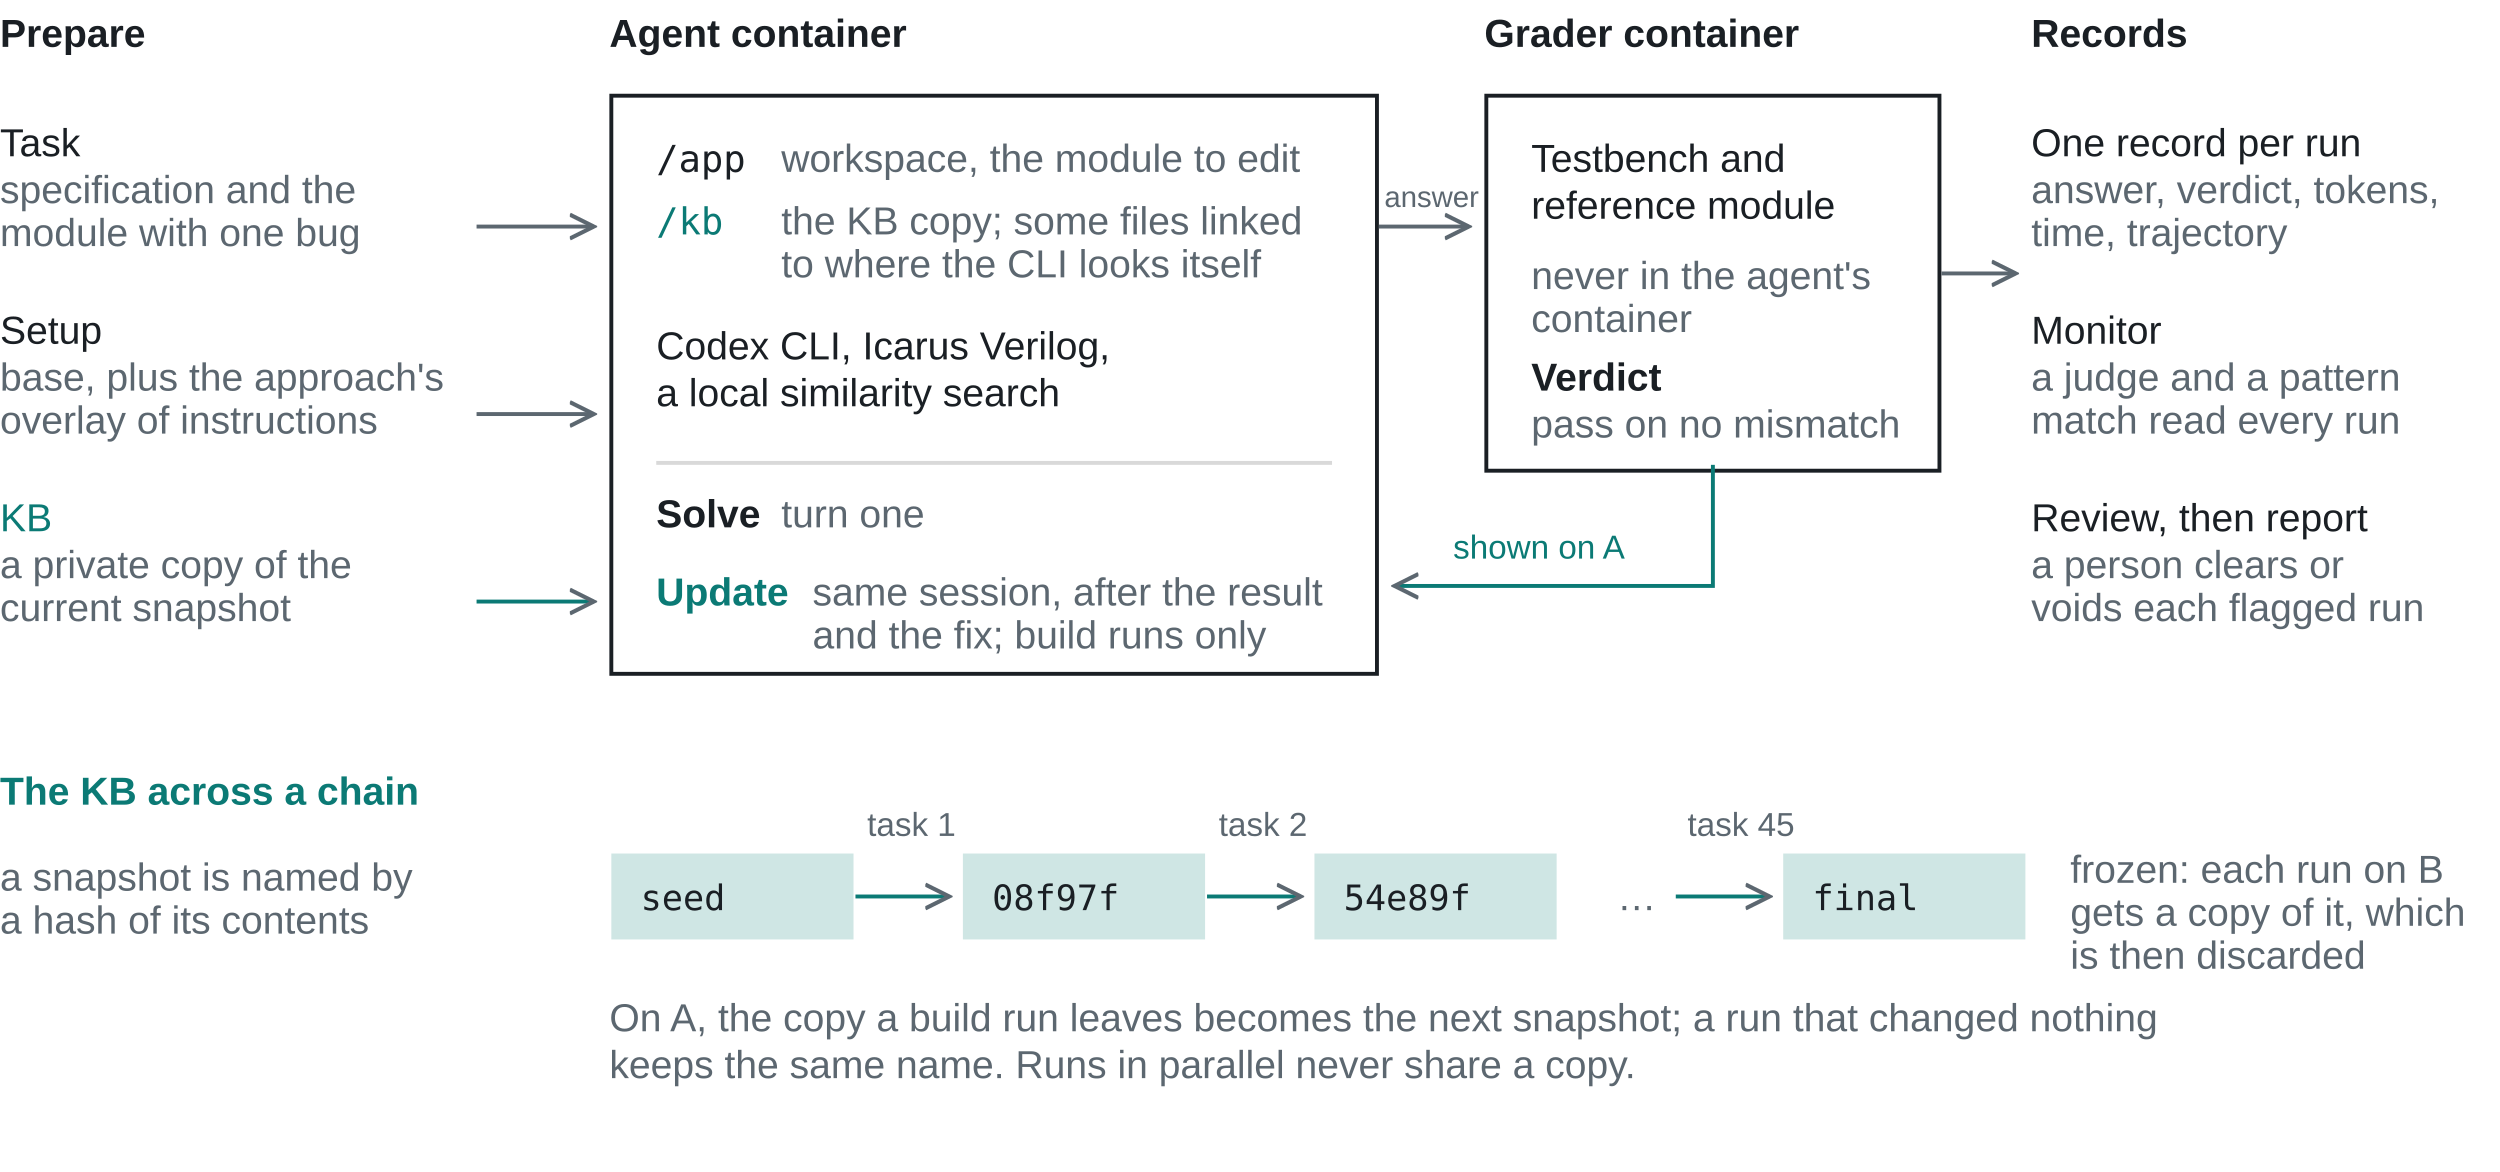
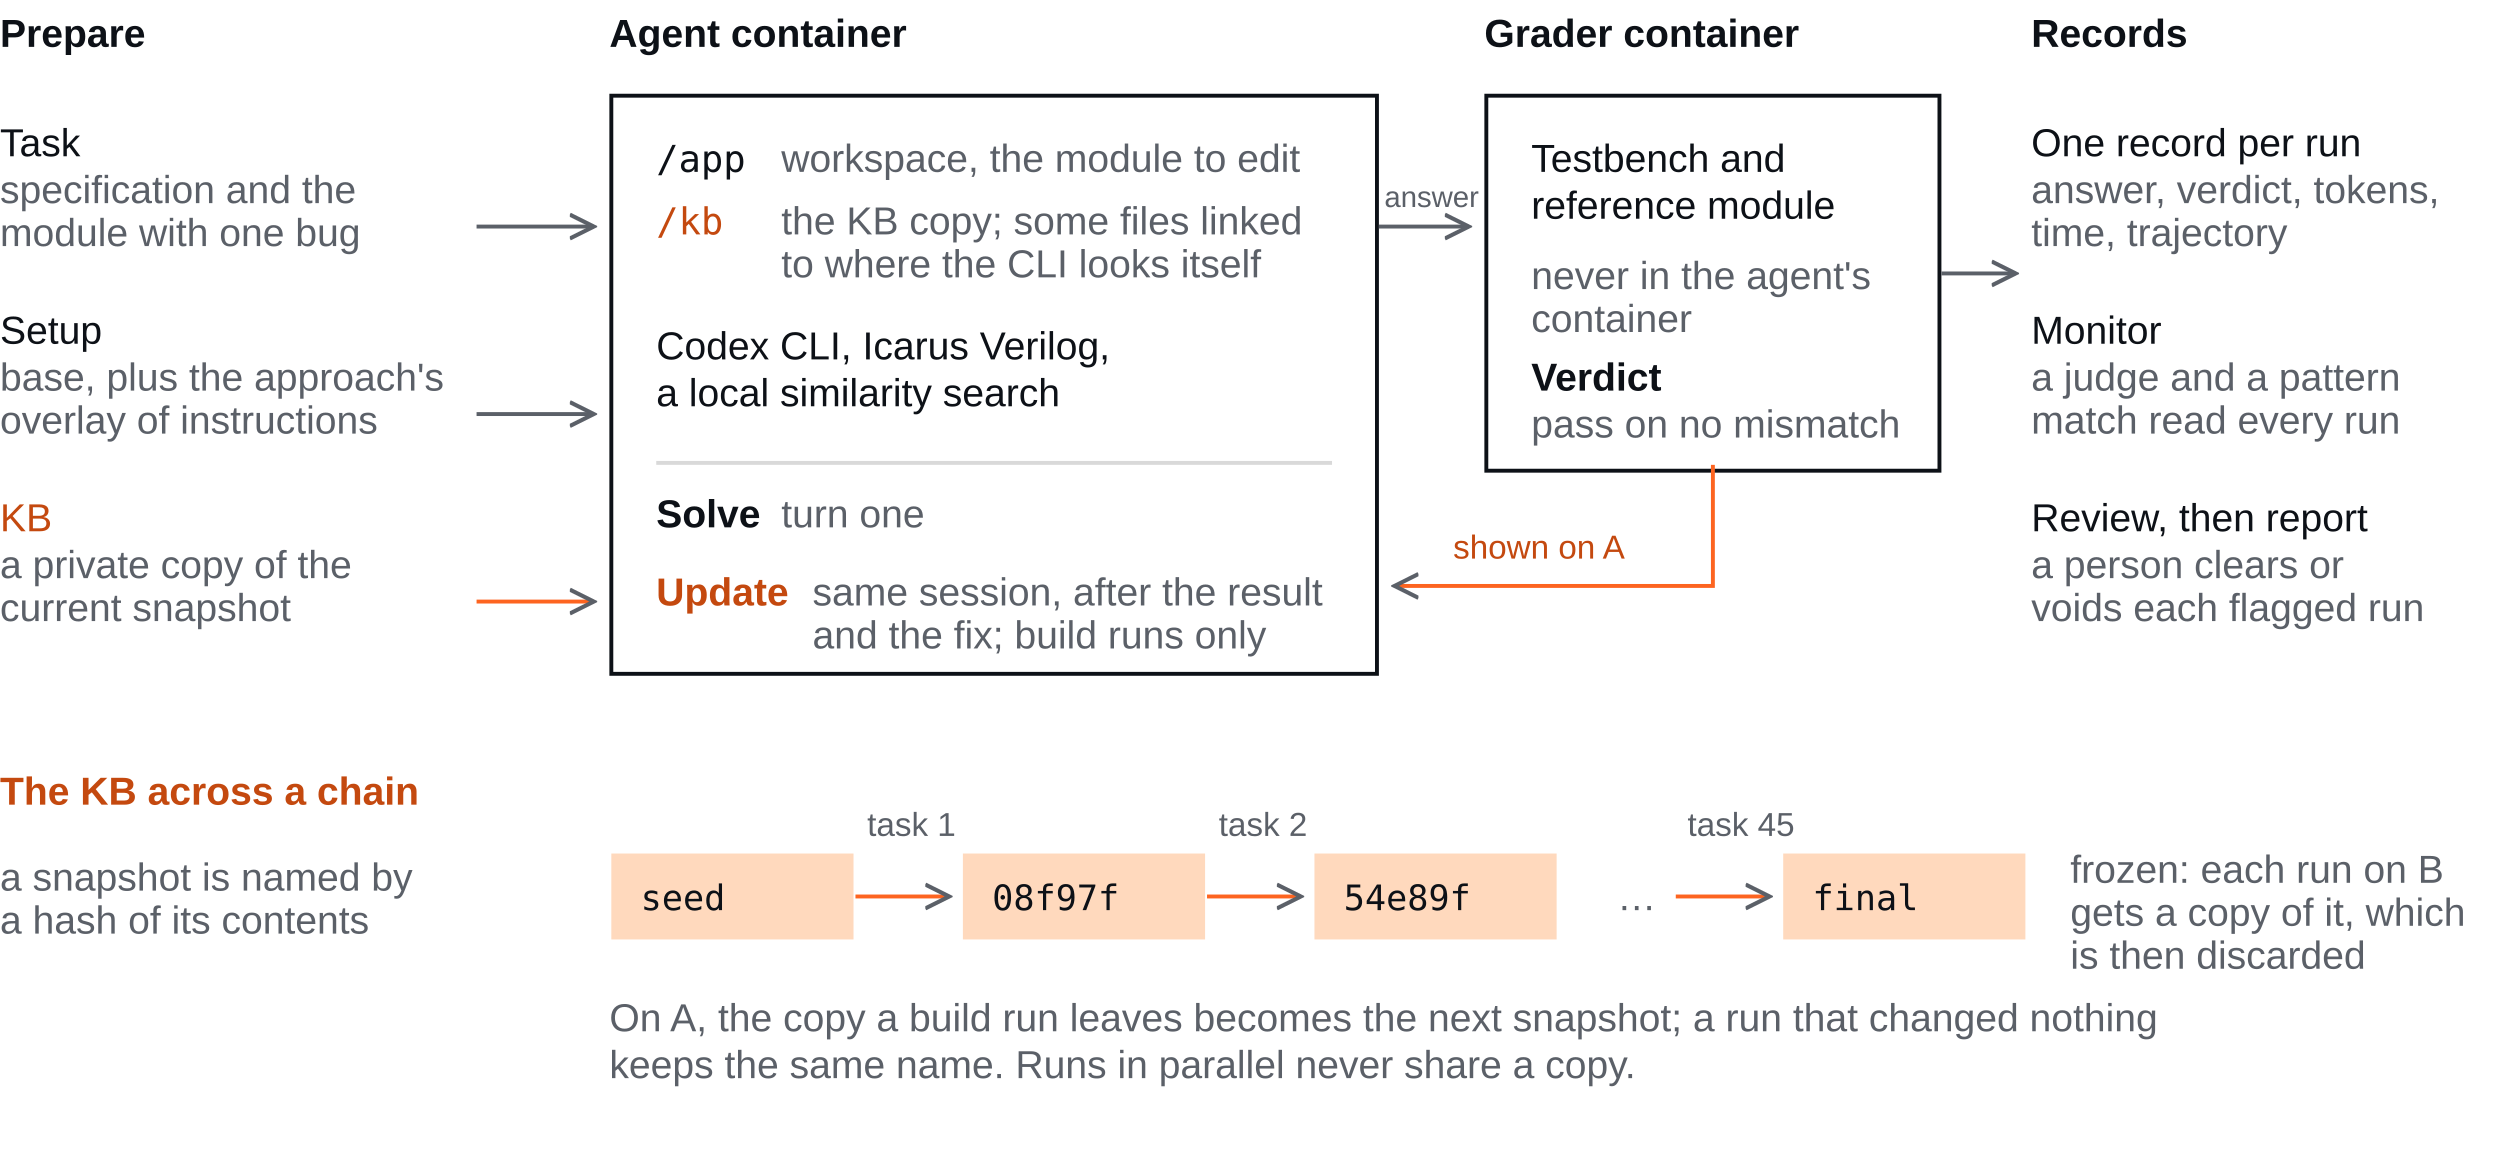
- <svg xmlns="http://www.w3.org/2000/svg" viewBox="0 0 640 300" font-family="'Libre Franklin', 'Franklin Gothic Medium', 'Segoe UI', 'Helvetica Neue', Arial, sans-serif" font-size="10" fill="#1a1f24">
+ <svg xmlns="http://www.w3.org/2000/svg" viewBox="0 0 640 300" font-family="'Figtree', 'Segoe UI', 'Helvetica Neue', Arial, sans-serif" font-size="10" fill="#0d1117">
  <defs>
    <marker id="arrow" viewBox="0 0 8 8" refX="7" refY="4" markerWidth="7" markerHeight="7" orient="auto-start-reverse">
-       <path d="M0,0.5 L7,4 L0,7.5" fill="none" stroke="#5c6770" stroke-width="1.2" />
+       <path d="M0,0.5 L7,4 L0,7.5" fill="none" stroke="#5b6068" stroke-width="1.2" />
    </marker>
  </defs>
  <text x="0" y="12" font-weight="700">Prepare</text>
  <text x="156" y="12" font-weight="700">Agent container</text>
  <text x="380" y="12" font-weight="700">Grader container</text>
  <text x="520" y="12" font-weight="700">Records</text>
  <text x="0" y="40">Task</text>
-   <text x="0" y="52" fill="#5c6770">specification and the</text>
-   <text x="0" y="63" fill="#5c6770">module with one bug</text>
+   <text x="0" y="52" fill="#5b6068">specification and the</text>
+   <text x="0" y="63" fill="#5b6068">module with one bug</text>
  <text x="0" y="88">Setup</text>
-   <text x="0" y="100" fill="#5c6770">base, plus the approach's</text>
-   <text x="0" y="111" fill="#5c6770">overlay of instructions</text>
-   <text x="0" y="136" fill="#0b7a75">KB</text>
-   <text x="0" y="148" fill="#5c6770">a private copy of the</text>
-   <text x="0" y="159" fill="#5c6770">current snapshot</text>
-   <rect x="156.5" y="24.5" width="196" height="148" fill="none" stroke="#1a1f24" />
-   <text x="168" y="44" font-family="'IBM Plex Mono', Consolas, monospace" font-size="9.5">/app</text>
-   <text x="200" y="44" fill="#5c6770">workspace, the module to edit</text>
-   <text x="168" y="60" font-family="'IBM Plex Mono', Consolas, monospace" font-size="9.5" fill="#0b7a75">/kb</text>
-   <text x="200" y="60" fill="#5c6770">the KB copy; some files linked</text>
-   <text x="200" y="71" fill="#5c6770">to where the CLI looks itself</text>
+   <text x="0" y="100" fill="#5b6068">base, plus the approach's</text>
+   <text x="0" y="111" fill="#5b6068">overlay of instructions</text>
+   <text x="0" y="136" fill="#c4490f">KB</text>
+   <text x="0" y="148" fill="#5b6068">a private copy of the</text>
+   <text x="0" y="159" fill="#5b6068">current snapshot</text>
+   <rect x="156.5" y="24.5" width="196" height="148" fill="none" stroke="#0d1117" />
+   <text x="168" y="44" font-family="'JetBrains Mono', Consolas, monospace" font-size="9.5">/app</text>
+   <text x="200" y="44" fill="#5b6068">workspace, the module to edit</text>
+   <text x="168" y="60" font-family="'JetBrains Mono', Consolas, monospace" font-size="9.5" fill="#c4490f">/kb</text>
+   <text x="200" y="60" fill="#5b6068">the KB copy; some files linked</text>
+   <text x="200" y="71" fill="#5b6068">to where the CLI looks itself</text>
  <text x="168" y="92">Codex CLI, Icarus Verilog,</text>
  <text x="168" y="104">a local similarity search</text>
  <line x1="168" y1="118.5" x2="341" y2="118.5" stroke="#d9d9d9" />
  <text x="168" y="135" font-weight="700">Solve</text>
-   <text x="200" y="135" fill="#5c6770">turn one</text>
-   <text x="168" y="155" font-weight="700" fill="#0b7a75">Update</text>
-   <text x="208" y="155" fill="#5c6770">same session, after the result</text>
-   <text x="208" y="166" fill="#5c6770">and the fix; build runs only</text>
-   <line x1="122" y1="58" x2="152" y2="58" stroke="#5c6770" stroke-width="1" marker-end="url(#arrow)" />
-   <line x1="122" y1="106" x2="152" y2="106" stroke="#5c6770" stroke-width="1" marker-end="url(#arrow)" />
-   <line x1="122" y1="154" x2="152" y2="154" stroke="#0b7a75" stroke-width="1" marker-end="url(#arrow)" />
-   <line x1="353" y1="58" x2="376" y2="58" stroke="#5c6770" stroke-width="1" marker-end="url(#arrow)" />
-   <text x="366.5" y="53" font-size="7.5" fill="#5c6770" text-anchor="middle">answer</text>
-   <rect x="380.5" y="24.5" width="116" height="96" fill="none" stroke="#1a1f24" />
+   <text x="200" y="135" fill="#5b6068">turn one</text>
+   <text x="168" y="155" font-weight="700" fill="#c4490f">Update</text>
+   <text x="208" y="155" fill="#5b6068">same session, after the result</text>
+   <text x="208" y="166" fill="#5b6068">and the fix; build runs only</text>
+   <line x1="122" y1="58" x2="152" y2="58" stroke="#5b6068" stroke-width="1" marker-end="url(#arrow)" />
+   <line x1="122" y1="106" x2="152" y2="106" stroke="#5b6068" stroke-width="1" marker-end="url(#arrow)" />
+   <line x1="122" y1="154" x2="152" y2="154" stroke="#fd6420" stroke-width="1" marker-end="url(#arrow)" />
+   <line x1="353" y1="58" x2="376" y2="58" stroke="#5b6068" stroke-width="1" marker-end="url(#arrow)" />
+   <text x="366.5" y="53" font-size="7.5" fill="#5b6068" text-anchor="middle">answer</text>
+   <rect x="380.5" y="24.5" width="116" height="96" fill="none" stroke="#0d1117" />
  <text x="392" y="44">Testbench and</text>
  <text x="392" y="56">reference module</text>
-   <text x="392" y="74" fill="#5c6770">never in the agent's</text>
-   <text x="392" y="85" fill="#5c6770">container</text>
+   <text x="392" y="74" fill="#5b6068">never in the agent's</text>
+   <text x="392" y="85" fill="#5b6068">container</text>
  <text x="392" y="100" font-weight="700">Verdict</text>
-   <text x="392" y="112" fill="#5c6770">pass on no mismatch</text>
-   <path d="M438.5 119 V150 H357" fill="none" stroke="#0b7a75" stroke-width="1" marker-end="url(#arrow)" />
-   <text x="372" y="143" font-size="8.5" fill="#0b7a75">shown on A</text>
-   <line x1="497" y1="70" x2="516" y2="70" stroke="#5c6770" stroke-width="1" marker-end="url(#arrow)" />
+   <text x="392" y="112" fill="#5b6068">pass on no mismatch</text>
+   <path d="M438.5 119 V150 H357" fill="none" stroke="#fd6420" stroke-width="1" marker-end="url(#arrow)" />
+   <text x="372" y="143" font-size="8.5" fill="#c4490f">shown on A</text>
+   <line x1="497" y1="70" x2="516" y2="70" stroke="#5b6068" stroke-width="1" marker-end="url(#arrow)" />
  <text x="520" y="40">One record per run</text>
-   <text x="520" y="52" fill="#5c6770">answer, verdict, tokens,</text>
-   <text x="520" y="63" fill="#5c6770">time, trajectory</text>
+   <text x="520" y="52" fill="#5b6068">answer, verdict, tokens,</text>
+   <text x="520" y="63" fill="#5b6068">time, trajectory</text>
  <text x="520" y="88">Monitor</text>
-   <text x="520" y="100" fill="#5c6770">a judge and a pattern</text>
-   <text x="520" y="111" fill="#5c6770">match read every run</text>
+   <text x="520" y="100" fill="#5b6068">a judge and a pattern</text>
+   <text x="520" y="111" fill="#5b6068">match read every run</text>
  <text x="520" y="136">Review, then report</text>
-   <text x="520" y="148" fill="#5c6770">a person clears or</text>
-   <text x="520" y="159" fill="#5c6770">voids each flagged run</text>
-   <text x="0" y="206" font-weight="700" fill="#0b7a75">The KB across a chain</text>
-   <g font-family="'IBM Plex Mono', Consolas, monospace" font-size="9">
-     <rect x="156.5" y="218.5" width="62" height="22" fill="#cfe6e4" stroke="none" />
+   <text x="520" y="148" fill="#5b6068">a person clears or</text>
+   <text x="520" y="159" fill="#5b6068">voids each flagged run</text>
+   <text x="0" y="206" font-weight="700" fill="#c4490f">The KB across a chain</text>
+   <g font-family="'JetBrains Mono', Consolas, monospace" font-size="9">
+     <rect x="156.5" y="218.5" width="62" height="22" fill="#ffd9bd" stroke="none" />
    <text x="164" y="233">seed</text>
-     <rect x="246.5" y="218.5" width="62" height="22" fill="#cfe6e4" stroke="none" />
+     <rect x="246.5" y="218.5" width="62" height="22" fill="#ffd9bd" stroke="none" />
    <text x="254" y="233">08f97f</text>
-     <rect x="336.5" y="218.5" width="62" height="22" fill="#cfe6e4" stroke="none" />
+     <rect x="336.5" y="218.5" width="62" height="22" fill="#ffd9bd" stroke="none" />
    <text x="344" y="233">54e89f</text>
-     <rect x="456.5" y="218.5" width="62" height="22" fill="#cfe6e4" stroke="none" />
+     <rect x="456.5" y="218.5" width="62" height="22" fill="#ffd9bd" stroke="none" />
    <text x="464" y="233">final</text>
  </g>
-   <line x1="219" y1="229.5" x2="243" y2="229.5" stroke="#0b7a75" stroke-width="1" marker-end="url(#arrow)" />
-   <line x1="309" y1="229.5" x2="333" y2="229.5" stroke="#0b7a75" stroke-width="1" marker-end="url(#arrow)" />
-   <text x="414" y="233" fill="#5c6770">…</text>
-   <line x1="429" y1="229.5" x2="453" y2="229.5" stroke="#0b7a75" stroke-width="1" marker-end="url(#arrow)" />
-   <text x="222" y="214" font-size="8.5" fill="#5c6770">task 1</text>
-   <text x="312" y="214" font-size="8.5" fill="#5c6770">task 2</text>
-   <text x="432" y="214" font-size="8.5" fill="#5c6770">task 45</text>
-   <text x="0" y="228" fill="#5c6770">a snapshot is named by</text>
-   <text x="0" y="239" fill="#5c6770">a hash of its contents</text>
-   <text x="530" y="226" fill="#5c6770">frozen: each run on B</text>
-   <text x="530" y="237" fill="#5c6770">gets a copy of it, which</text>
-   <text x="530" y="248" fill="#5c6770">is then discarded</text>
-   <text x="156" y="264" fill="#5c6770">On A, the copy a build run leaves becomes the next snapshot; a run that changed nothing</text>
-   <text x="156" y="276" fill="#5c6770">keeps the same name. Runs in parallel never share a copy.</text>
+   <line x1="219" y1="229.5" x2="243" y2="229.5" stroke="#fd6420" stroke-width="1" marker-end="url(#arrow)" />
+   <line x1="309" y1="229.5" x2="333" y2="229.5" stroke="#fd6420" stroke-width="1" marker-end="url(#arrow)" />
+   <text x="414" y="233" fill="#5b6068">…</text>
+   <line x1="429" y1="229.5" x2="453" y2="229.5" stroke="#fd6420" stroke-width="1" marker-end="url(#arrow)" />
+   <text x="222" y="214" font-size="8.5" fill="#5b6068">task 1</text>
+   <text x="312" y="214" font-size="8.5" fill="#5b6068">task 2</text>
+   <text x="432" y="214" font-size="8.5" fill="#5b6068">task 45</text>
+   <text x="0" y="228" fill="#5b6068">a snapshot is named by</text>
+   <text x="0" y="239" fill="#5b6068">a hash of its contents</text>
+   <text x="530" y="226" fill="#5b6068">frozen: each run on B</text>
+   <text x="530" y="237" fill="#5b6068">gets a copy of it, which</text>
+   <text x="530" y="248" fill="#5b6068">is then discarded</text>
+   <text x="156" y="264" fill="#5b6068">On A, the copy a build run leaves becomes the next snapshot; a run that changed nothing</text>
+   <text x="156" y="276" fill="#5b6068">keeps the same name. Runs in parallel never share a copy.</text>
</svg>
